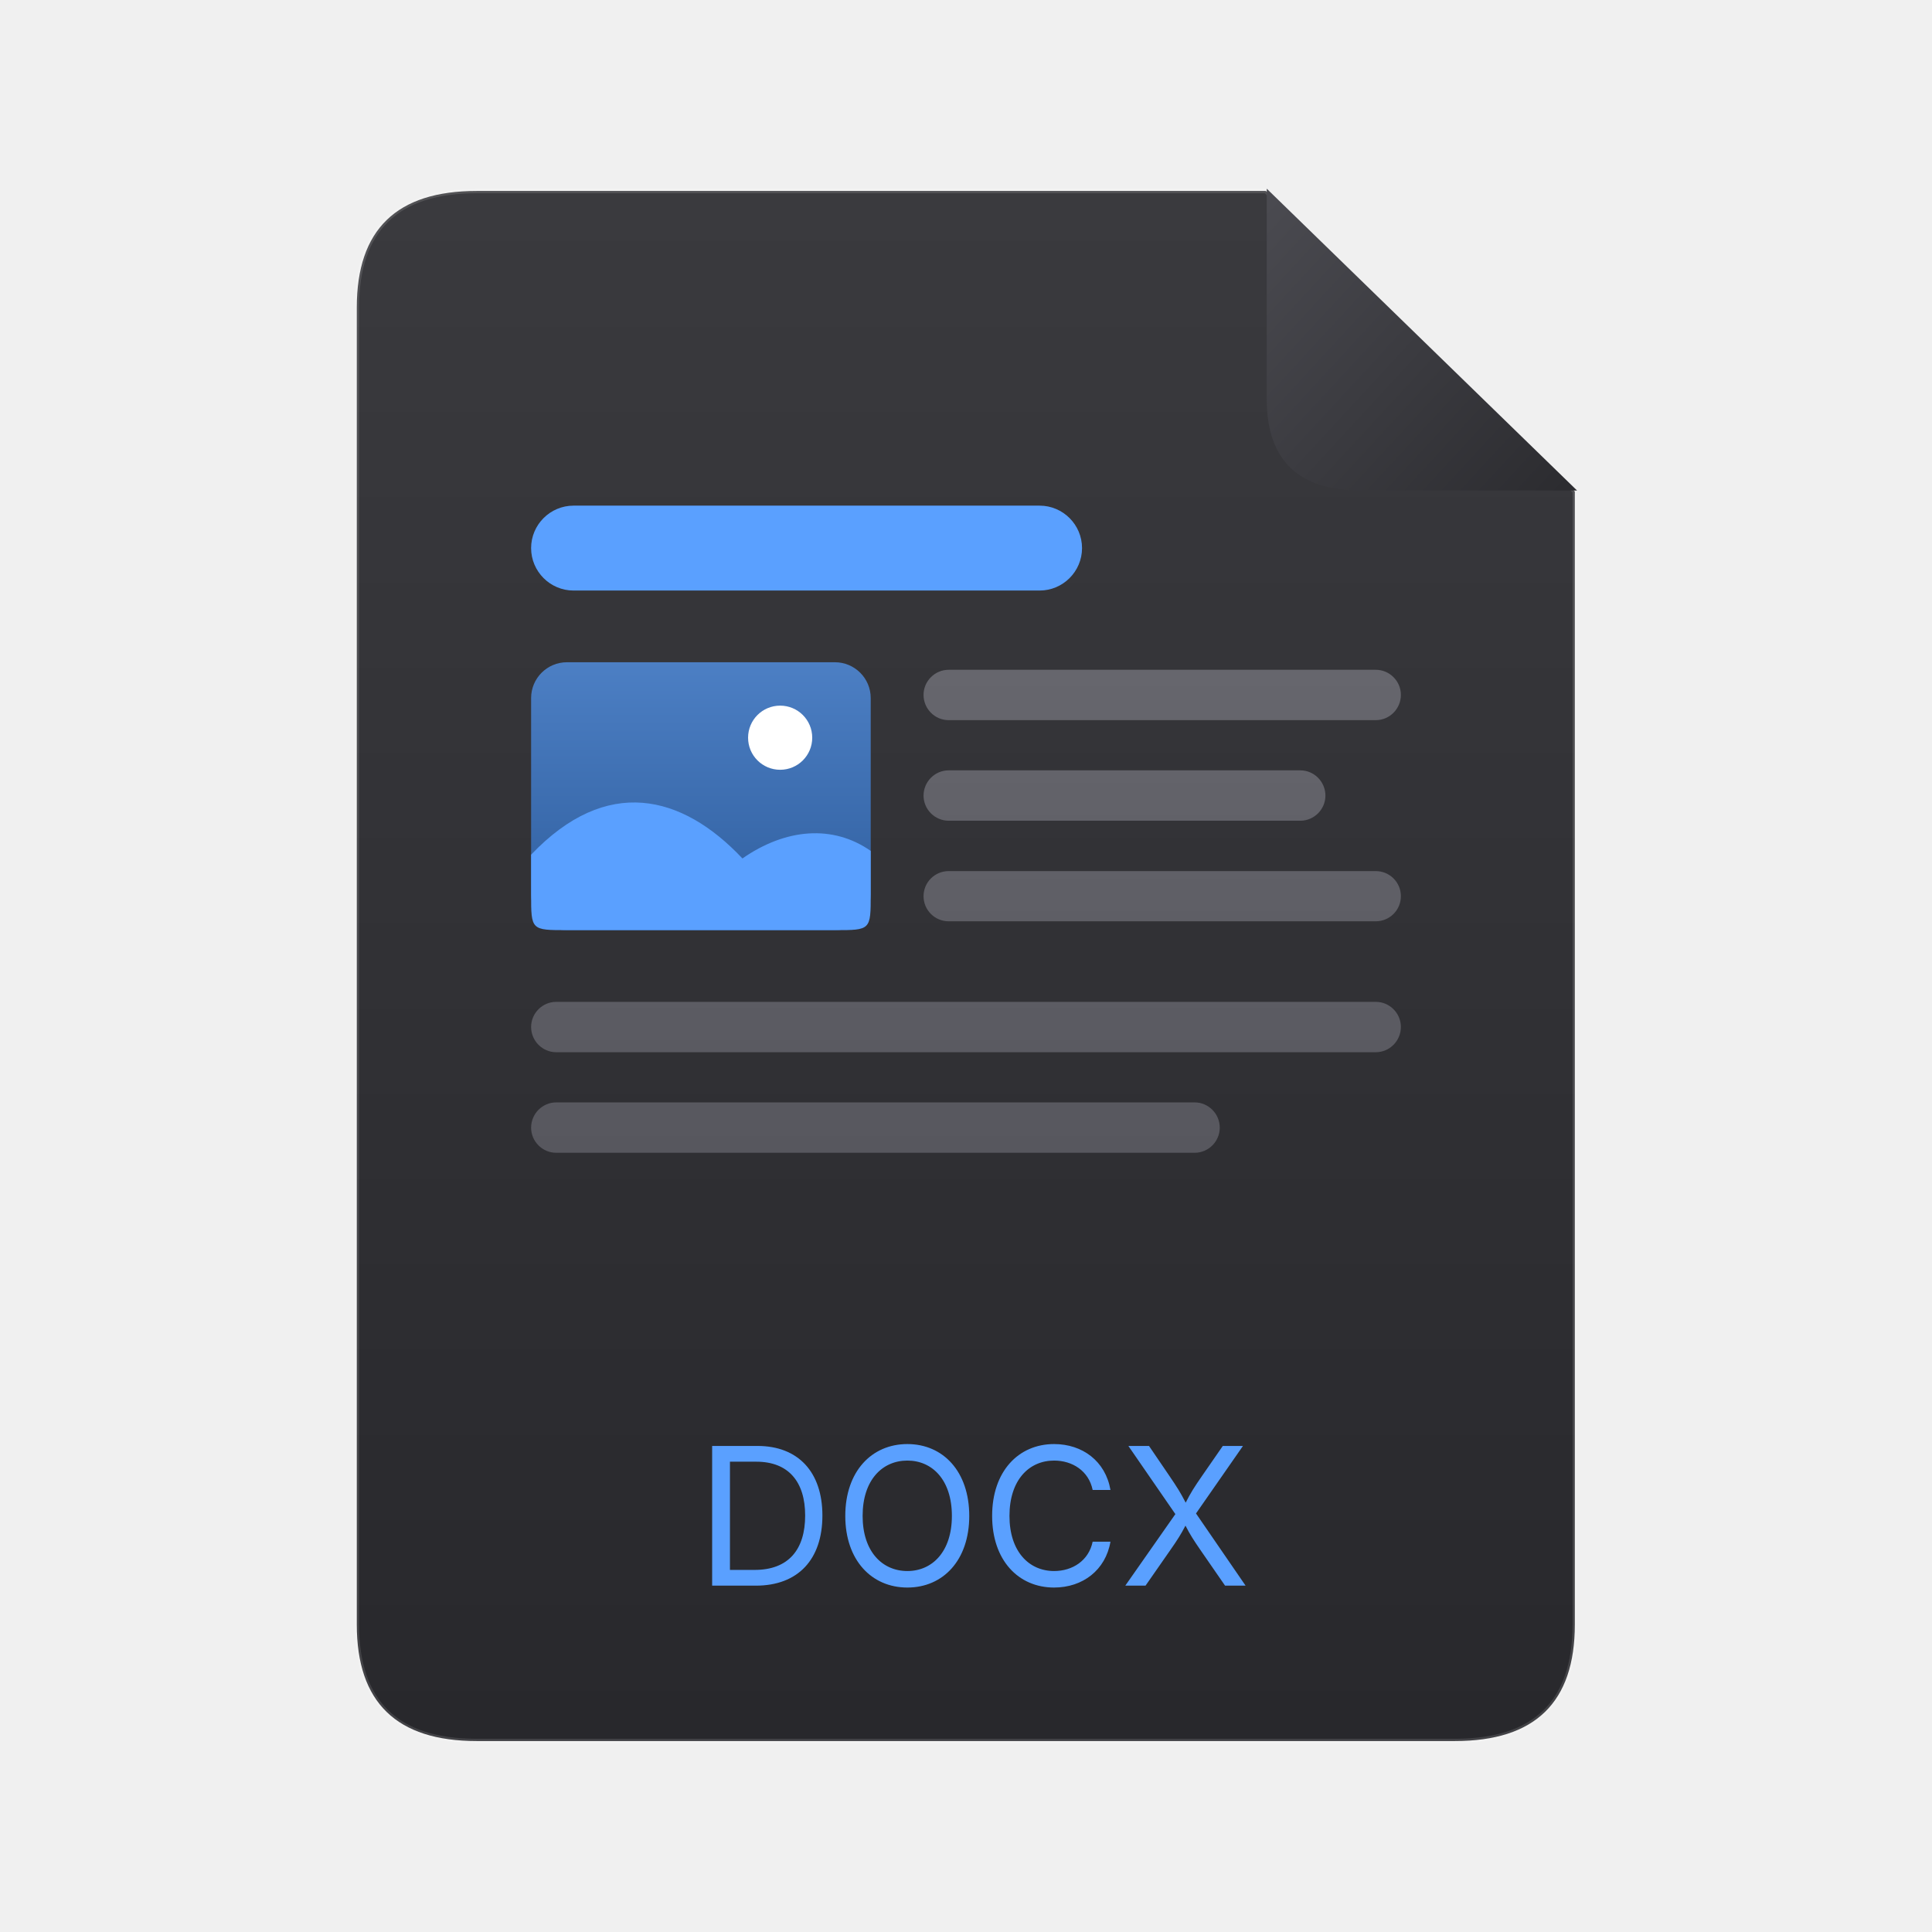
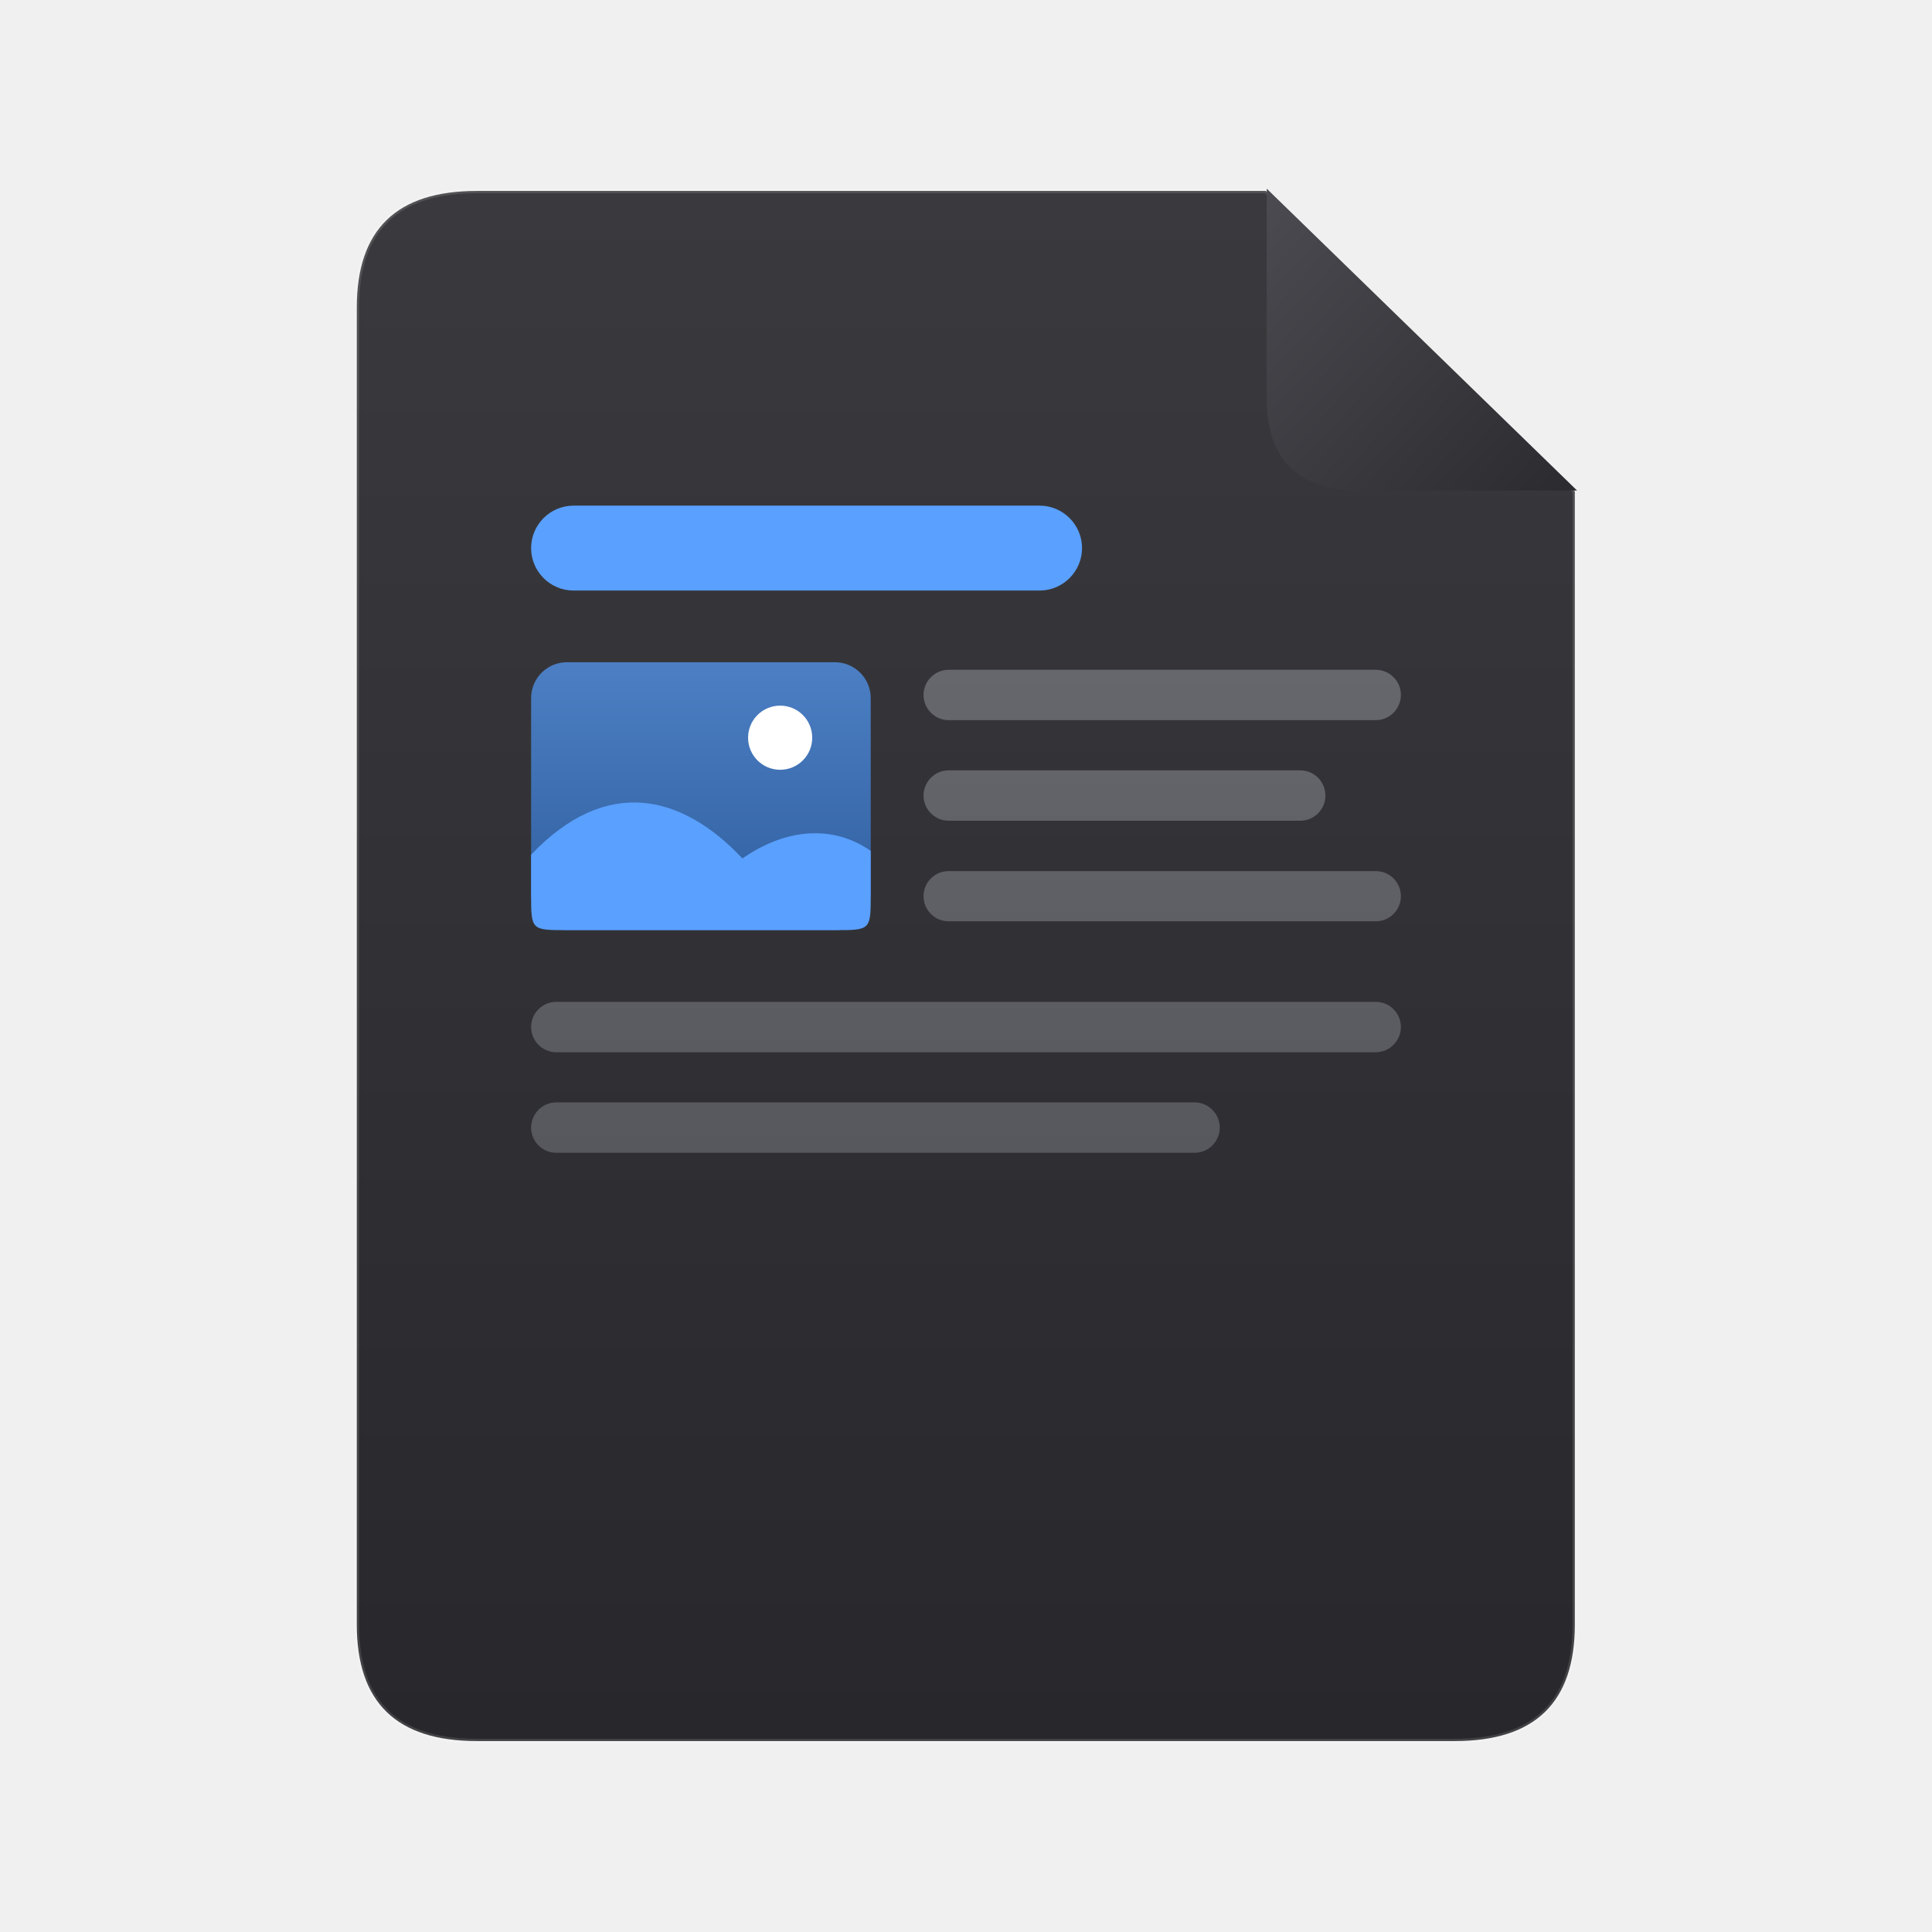
- <svg xmlns="http://www.w3.org/2000/svg" width="1024px" height="1024px" viewBox="0 0 1024 1024" version="1.1">
+ <svg xmlns="http://www.w3.org/2000/svg" xmlns:xlink="http://www.w3.org/1999/xlink" width="1024px" height="1024px" viewBox="0 0 1024 1024" version="1.1">
  <defs>
-     <linearGradient x1="50%" y1="0%" x2="50%" y2="100%" id="linearGradient-1">
+     <path d="M835.9,260 L835.9,861 C835.9,903 814.3,924 771.1,924 L252.7,924 C209.5,924 187.9,903 187.9,861 L187.9,163 C187.9,121 209.5,100 252.7,100 L671.4,100 Z" id="path-1" />
+     <linearGradient x1="50%" y1="0%" x2="50%" y2="100%" id="linearGradient-2">
      <stop stop-color="#3A3A3E" offset="0%" />
      <stop stop-color="#28282C" offset="100%" />
    </linearGradient>
-     <linearGradient x1="50%" y1="0%" x2="50%" y2="100%" id="linearGradient-2">
+     <linearGradient x1="50%" y1="0%" x2="50%" y2="100%" id="linearGradient-3">
      <stop stop-color="#4C7FC4" offset="0%" />
      <stop stop-color="#2F5E9E" offset="100%" />
    </linearGradient>
-     <linearGradient x1="50%" y1="0%" x2="50%" y2="100%" id="linearGradient-3">
+     <linearGradient x1="50%" y1="0%" x2="50%" y2="100%" id="linearGradient-4">
      <stop stop-color="#66666D" offset="0%" />
      <stop stop-color="#57575E" offset="100%" />
    </linearGradient>
-     <linearGradient x1="0%" y1="5.252%" x2="100%" y2="94.748%" id="linearGradient-4">
+     <linearGradient x1="0%" y1="5.252%" x2="100%" y2="94.748%" id="linearGradient-5">
      <stop stop-color="#4A4A50" offset="0%" />
      <stop stop-color="#2C2C30" offset="100%" />
    </linearGradient>
  </defs>
-   <g id="icon-dark" stroke="none" fill="none">
-     <path d="M670.909,101.21 L834.69,260.511 L834.69,861 C834.69,902.324 813.639,922.79 771.1,922.79 L252.7,922.79 C210.161,922.79 189.11,902.324 189.11,861 L189.11,163 C189.11,121.676 210.161,101.21 252.7,101.21 Z" id="Page" stroke-opacity="0.122" stroke="#FFFFFF" stroke-width="2.42" fill="url(#linearGradient-1)" fill-rule="evenodd" />
-     <path d="M304,268 L551,268 C563.4,268 573.5,278.1 573.5,290.5 L573.5,290.5 C573.5,302.9 563.4,313 551,313 L304,313 C291.6,313 281.5,302.9 281.5,290.5 L281.5,290.5 C281.5,278.1 291.6,268 304,268 Z" id="Title" fill="#5AA0FF" fill-rule="evenodd" />
-     <path d="M300.5,351 L442.5,351 C453,351 461.5,359.5 461.5,370 L461.5,474 C461.5,484.5 453,493 442.5,493 L300.5,493 C290,493 281.5,484.5 281.5,474 L281.5,370 C281.5,359.5 290,351 300.5,351 Z" id="Picture" fill="url(#linearGradient-2)" fill-rule="evenodd" />
-     <path d="M281.5,453 C321.5,411 361.5,421 393.5,455 C416.5,439 441.5,437 461.5,451 L461.5,474 C461.5,493 461.5,493 442.5,493 L300.5,493 C281.5,493 281.5,493 281.5,474 L281.5,453 Z" id="Hill" fill="#5AA0FF" fill-rule="evenodd" />
-     <path d="M413.5,374 C422.9,374 430.5,381.6 430.5,391 C430.5,400.4 422.9,408 413.5,408 C404.1,408 396.5,400.4 396.5,391 C396.5,381.6 404.1,374 413.5,374 Z" id="Sun" fill="#FFFFFF" fill-rule="evenodd" />
-     <path d="M502.8,355 L729.2,355 C736.5,355 742.5,361 742.5,368.3 L742.5,368.3 C742.5,375.7 736.5,381.7 729.2,381.7 L502.8,381.7 C495.5,381.7 489.5,375.7 489.5,368.3 L489.5,368.3 C489.5,361 495.5,355 502.8,355 Z M502.8,408.3 L689.2,408.3 C696.5,408.3 702.5,414.3 702.5,421.7 L702.5,421.7 C702.5,429 696.5,435 689.2,435 L502.8,435 C495.5,435 489.5,429 489.5,421.7 L489.5,421.7 C489.5,414.3 495.5,408.3 502.8,408.3 Z M502.8,461.7 L729.2,461.7 C736.5,461.7 742.5,467.6 742.5,475 L742.5,475 C742.5,482.4 736.5,488.3 729.2,488.3 L502.8,488.3 C495.5,488.3 489.5,482.4 489.5,475 L489.5,475 C489.5,467.6 495.5,461.7 502.8,461.7 Z M294.8,531 L729.2,531 C736.5,531 742.5,537 742.5,544.3 L742.5,544.3 C742.5,551.7 736.5,557.7 729.2,557.7 L294.8,557.7 C287.5,557.7 281.5,551.7 281.5,544.3 L281.5,544.3 C281.5,537 287.5,531 294.8,531 Z M294.8,584.3 L633.2,584.3 C640.5,584.3 646.5,590.3 646.5,597.7 L646.5,597.7 C646.5,605 640.5,611 633.2,611 L294.8,611 C287.5,611 281.5,605 281.5,597.7 L281.5,597.7 C281.5,590.3 287.5,584.3 294.8,584.3 Z" id="Text" fill="url(#linearGradient-3)" fill-rule="evenodd" />
-     <text id="Extension" font-family="Inter-Regular_Medium, Inter" font-size="101.788" font-weight="400" fill="#5AA0FF">
-       <tspan x="368.5" y="840.43">DOCX</tspan>
-     </text>
-     <path d="M671.4,100 L835.9,260 L721.3,260 C688.1,260 671.4,243.8 671.4,211.5 L671.4,100 Z" id="Corner" fill="url(#linearGradient-4)" fill-rule="evenodd" />
+   <g id="icon-dark" stroke="none" fill="none" xlink:href="#path-1" fill-rule="evenodd">
+     <path d="M670.909,101.21 L834.69,260.511 L834.69,861 C834.69,902.324 813.639,922.79 771.1,922.79 L252.7,922.79 C210.161,922.79 189.11,902.324 189.11,861 L189.11,163 C189.11,121.676 210.161,101.21 252.7,101.21 Z" id="Page" stroke-opacity="0.122" stroke="#FFFFFF" stroke-width="2.42" fill="url(#linearGradient-2)" />
+     <path d="M304,268 L551,268 C563.4,268 573.5,278.1 573.5,290.5 L573.5,290.5 C573.5,302.9 563.4,313 551,313 L304,313 C291.6,313 281.5,302.9 281.5,290.5 L281.5,290.5 C281.5,278.1 291.6,268 304,268 Z" id="Title" fill="#5AA0FF" />
+     <path d="M300.5,351 L442.5,351 C453,351 461.5,359.5 461.5,370 L461.5,474 C461.5,484.5 453,493 442.5,493 L300.5,493 C290,493 281.5,484.5 281.5,474 L281.5,370 C281.5,359.5 290,351 300.5,351 Z" id="Picture" fill="url(#linearGradient-3)" />
+     <path d="M281.5,453 C321.5,411 361.5,421 393.5,455 C416.5,439 441.5,437 461.5,451 L461.5,474 C461.5,493 461.5,493 442.5,493 L300.5,493 C281.5,493 281.5,493 281.5,474 L281.5,453 Z" id="Hill" fill="#5AA0FF" />
+     <path d="M413.5,374 C422.9,374 430.5,381.6 430.5,391 C430.5,400.4 422.9,408 413.5,408 C404.1,408 396.5,400.4 396.5,391 C396.5,381.6 404.1,374 413.5,374 Z" id="Sun" fill="#FFFFFF" />
+     <path d="M502.8,355 L729.2,355 C736.5,355 742.5,361 742.5,368.3 L742.5,368.3 C742.5,375.7 736.5,381.7 729.2,381.7 L502.8,381.7 C495.5,381.7 489.5,375.7 489.5,368.3 L489.5,368.3 C489.5,361 495.5,355 502.8,355 Z M502.8,408.3 L689.2,408.3 C696.5,408.3 702.5,414.3 702.5,421.7 L702.5,421.7 C702.5,429 696.5,435 689.2,435 L502.8,435 C495.5,435 489.5,429 489.5,421.7 L489.5,421.7 C489.5,414.3 495.5,408.3 502.8,408.3 Z M502.8,461.7 L729.2,461.7 C736.5,461.7 742.5,467.6 742.5,475 L742.5,475 C742.5,482.4 736.5,488.3 729.2,488.3 L502.8,488.3 C495.5,488.3 489.5,482.4 489.5,475 L489.5,475 C489.5,467.6 495.5,461.7 502.8,461.7 Z M294.8,531 L729.2,531 C736.5,531 742.5,537 742.5,544.3 L742.5,544.3 C742.5,551.7 736.5,557.7 729.2,557.7 L294.8,557.7 C287.5,557.7 281.5,551.7 281.5,544.3 L281.5,544.3 C281.5,537 287.5,531 294.8,531 Z M294.8,584.3 L633.2,584.3 C640.5,584.3 646.5,590.3 646.5,597.7 L646.5,597.7 C646.5,605 640.5,611 633.2,611 L294.8,611 C287.5,611 281.5,605 281.5,597.7 L281.5,597.7 C281.5,590.3 287.5,584.3 294.8,584.3 Z" id="Text" fill="url(#linearGradient-4)" />
+     <path d="M671.4,100 L835.9,260 L721.3,260 C688.1,260 671.4,243.8 671.4,211.5 L671.4,100 Z" id="Corner" fill="url(#linearGradient-5)" />
  </g>
</svg>
